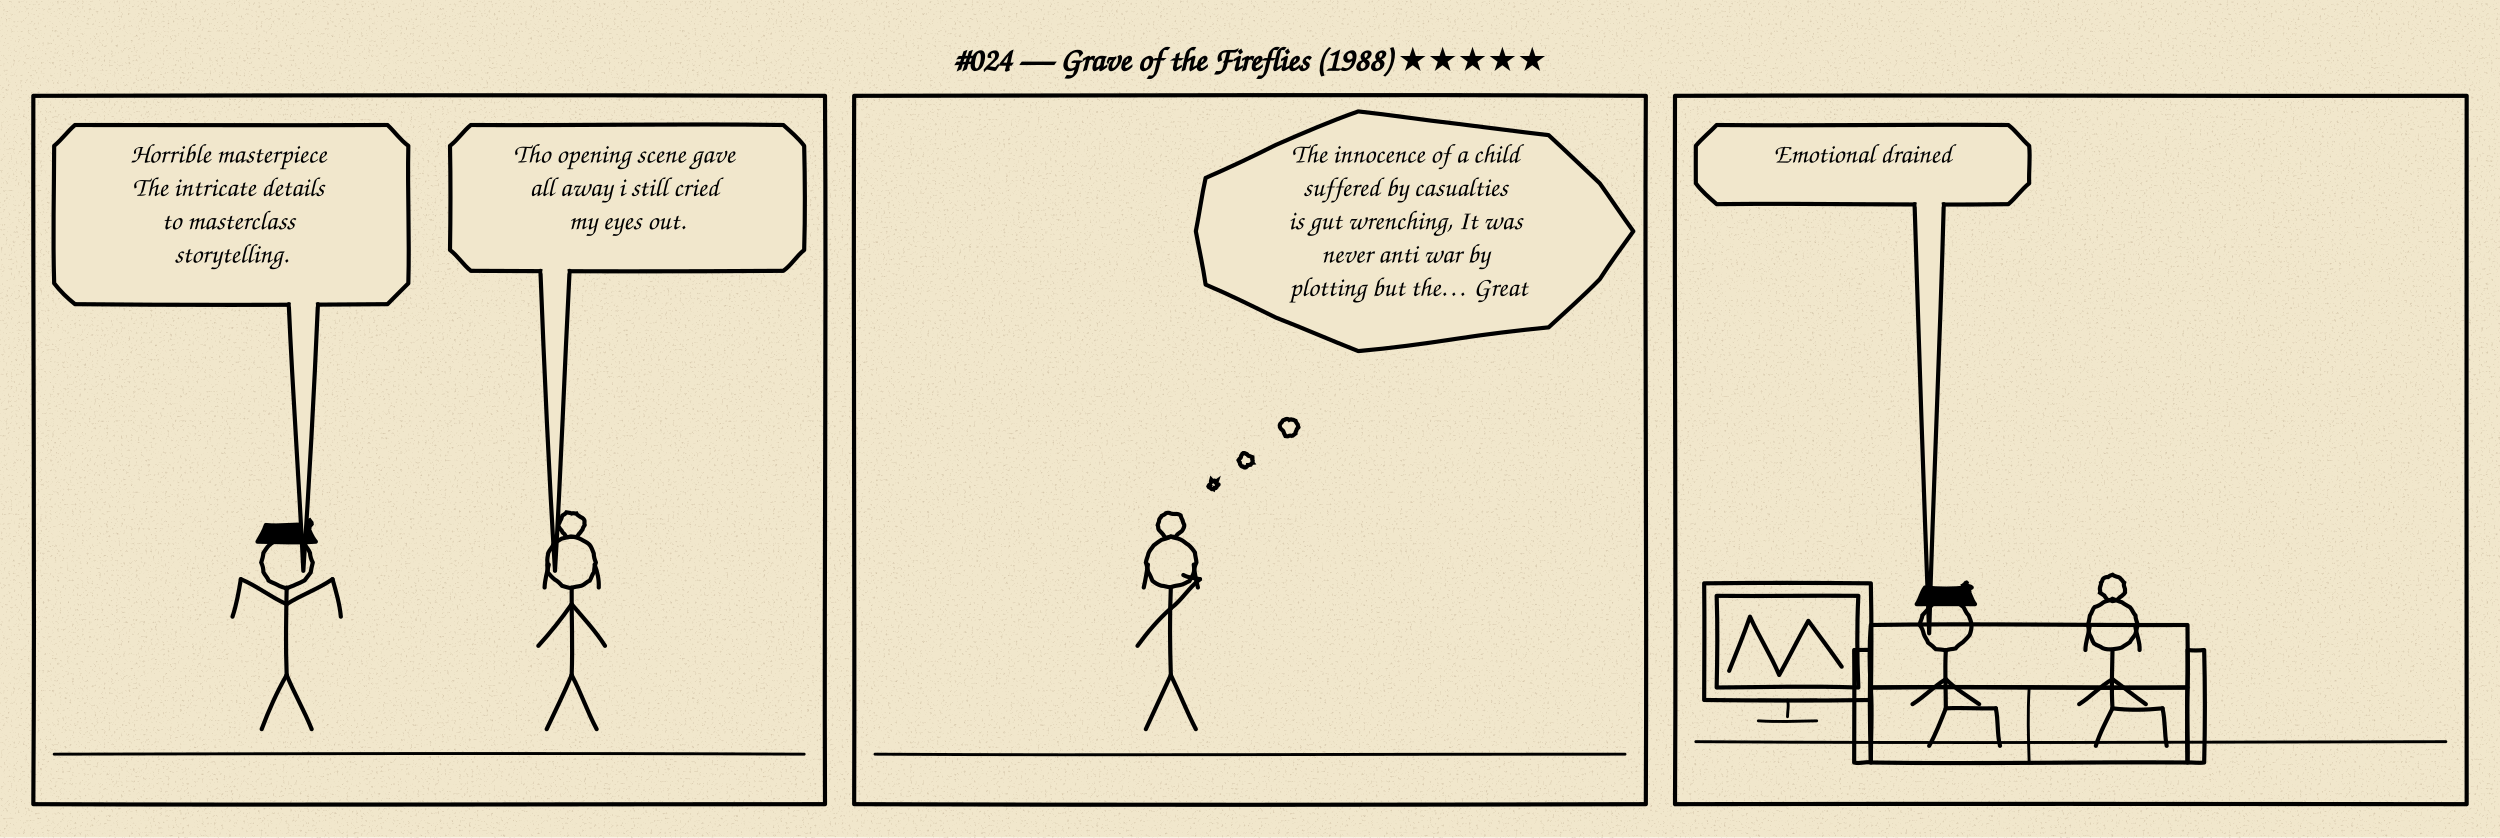
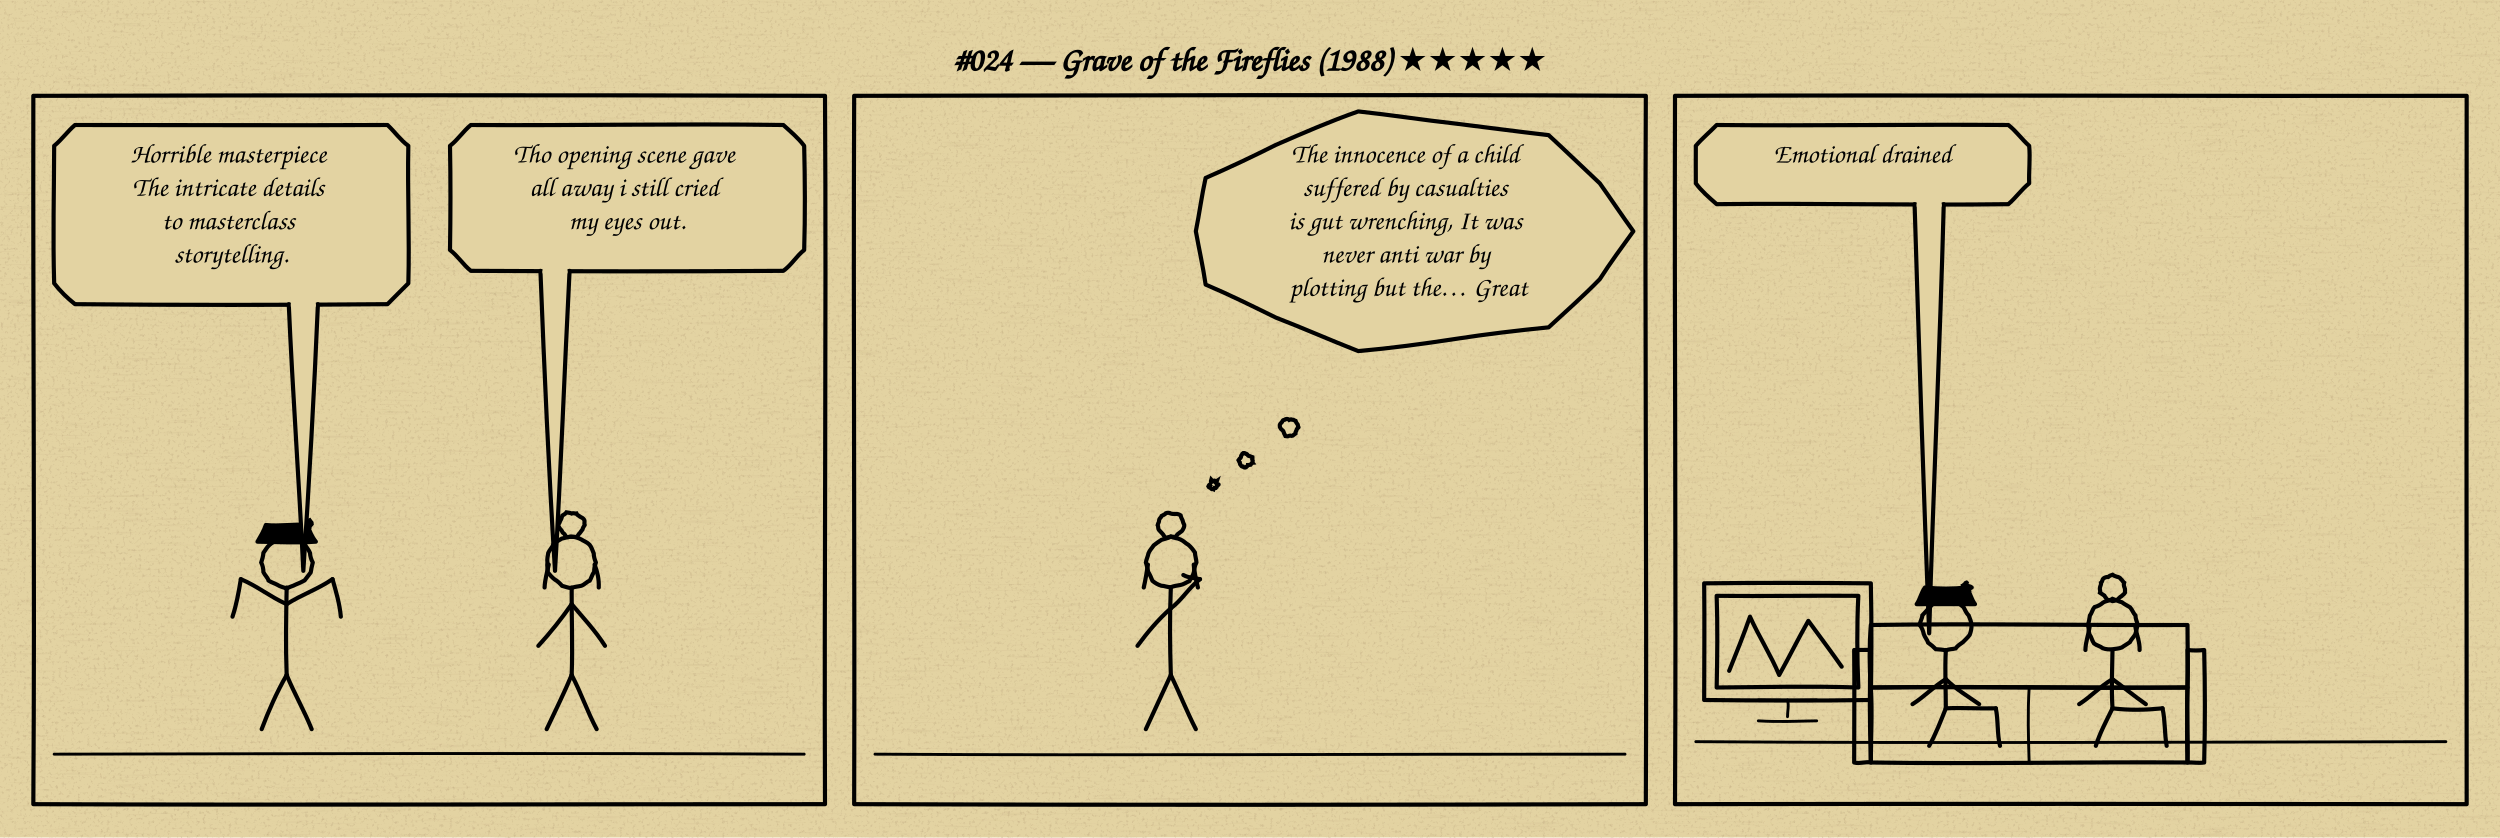
<svg xmlns="http://www.w3.org/2000/svg" viewBox="0 0 1200 402" width="1200" height="402" role="img" aria-label="#024 — Grave of the Fireflies (1988)">
  <defs>
+     <filter id="fibers" x="0%" y="0%" width="100%" height="100%">
+       <feTurbulence type="fractalNoise" baseFrequency="0.04 0.7" numOctaves="2" stitchTiles="stitch" seed="7" />
+       <feColorMatrix values="0 0 0 0 0.38  0 0 0 0 0.26  0 0 0 0 0.13  0 0 0 -0.7 0.28" />
+     </filter>
    <filter id="grain" x="0%" y="0%" width="100%" height="100%">
-       <feTurbulence type="fractalNoise" baseFrequency="0.85" numOctaves="2" stitchTiles="stitch" seed="7" />
-       <feColorMatrix values="0 0 0 0 0.32  0 0 0 0 0.22  0 0 0 0 0.13  0 0 0 -1.4 0.55" />
+       <feTurbulence type="fractalNoise" baseFrequency="0.65" numOctaves="3" stitchTiles="stitch" seed="7" />
+       <feColorMatrix values="0 0 0 0 0.42  0 0 0 0 0.30  0 0 0 0 0.16  0 0 0 -1.1 0.5" />
    </filter>
  </defs>
-   <rect width="100%" height="100%" fill="#f1e7cc" />
-   <rect width="100%" height="100%" filter="url(#grain)" opacity="0.75" />
+   <rect width="100%" height="100%" fill="#e3d3a2" />
+   <rect width="100%" height="100%" filter="url(#fibers)" opacity="0.55" />
+   <rect width="100%" height="100%" filter="url(#grain)" opacity="0.85" />
  <text x="600.0" y="34" text-anchor="middle" font-family="Comic Neue, Comic Sans MS, cursive" font-size="16" font-weight="700" fill="black">#024 — Grave of the Fireflies (1988) ★★★★★</text>
  <g class="panel">
    <path d="M 16.00 46.00 C 142.67 45.74, 269.33 45.55, 396.00 46.00 C 396.69 159.33, 395.56 272.67, 396.00 386.00 C 269.33 385.97, 142.67 386.51, 16.00 386.00 C 16.75 272.67, 15.80 159.33, 16.00 46.00" fill="none" stroke="black" stroke-width="2.0" stroke-linecap="round" stroke-linejoin="round" />
    <path d="M 26.00 362.00 C 146.00 361.75, 266.00 361.42, 386.00 362.00" fill="none" stroke="black" stroke-width="1.4" stroke-linecap="round" />
    <path d="M 150.14 270.00 C 149.71 271.57, 149.39 273.17, 149.13 274.78 C 148.20 276.08, 147.14 277.29, 146.20 278.60 C 144.83 279.35, 143.44 280.02, 141.98 280.57 C 140.59 281.39, 138.92 281.59, 137.60 282.56 C 136.16 281.85, 134.51 281.65, 133.15 280.73 C 131.78 279.97, 130.24 279.55, 128.91 278.69 C 128.43 277.13, 127.10 276.08, 126.44 274.62 C 126.44 273.00, 126.07 271.47, 125.39 270.00 C 125.88 268.49, 126.29 266.96, 126.45 265.38 C 127.39 264.14, 128.05 262.69, 129.25 261.65 C 130.41 260.63, 131.69 259.80, 133.17 259.31 C 134.65 258.95, 136.21 258.93, 137.60 258.22 C 139.19 258.05, 140.71 258.73, 142.29 258.67 C 143.53 259.71, 145.15 260.14, 146.31 261.29 C 147.01 262.72, 148.21 263.86, 148.79 265.37 C 148.89 267.01, 149.34 268.56, 150.14 270.00" fill="none" stroke="black" stroke-width="2.0" stroke-linecap="round" />
    <path d="M 123.60 260.00 C 132.93 260.13, 142.27 260.68, 151.60 260.00 C 149.67 257.63, 148.54 254.87, 147.60 252.00 C 140.93 251.39, 134.27 252.75, 127.60 252.00 C 126.69 254.88, 125.07 257.40, 123.60 260.00" fill="black" stroke="black" stroke-width="2.0" stroke-linecap="round" stroke-linejoin="round" />
    <path d="M 149.04 252.00 C 149.51 252.09, 149.41 252.58, 149.63 252.84 C 149.23 252.55, 148.91 252.69, 148.61 253.01 C 148.63 253.44, 148.37 253.84, 148.54 254.27 C 148.27 254.02, 147.76 254.19, 147.60 253.74 C 147.26 253.67, 146.95 253.71, 146.75 254.04 C 146.49 253.89, 146.25 253.72, 146.22 253.38 C 146.06 252.90, 145.58 253.12, 145.28 252.96 C 145.63 252.69, 146.13 252.56, 146.18 252.00 C 146.13 251.76, 146.13 251.51, 145.95 251.32 C 145.87 251.02, 146.27 250.88, 146.18 250.58 C 146.49 250.39, 146.36 249.94, 146.67 249.75 C 147.08 249.65, 147.20 250.21, 147.60 250.15 C 147.99 250.14, 148.22 249.81, 148.56 249.69 C 148.71 249.98, 149.21 250.08, 149.05 250.55 C 149.39 250.62, 149.61 250.79, 149.62 251.16 C 149.12 251.23, 149.54 251.94, 149.04 252.00" fill="black" stroke="black" stroke-width="2.0" stroke-linecap="round" />
    <path d="M 137.60 282.00 C 137.34 296.00, 137.06 310.00, 137.60 324.00" fill="none" stroke="black" stroke-width="2.0" stroke-linecap="round" />
    <path d="M 137.60 290.00 C 129.92 286.63, 123.35 281.23, 115.60 278.00" fill="none" stroke="black" stroke-width="2.0" stroke-linecap="round" />
    <path d="M 115.60 278.00 C 114.61 284.08, 113.53 290.13, 111.60 296.00" fill="none" stroke="black" stroke-width="2.0" stroke-linecap="round" />
    <path d="M 137.60 290.00 C 144.65 285.48, 152.69 282.78, 159.60 278.00" fill="none" stroke="black" stroke-width="2.0" stroke-linecap="round" />
    <path d="M 159.60 278.00 C 161.28 283.92, 163.05 289.83, 163.60 296.00" fill="none" stroke="black" stroke-width="2.0" stroke-linecap="round" />
    <path d="M 137.60 324.00 C 132.82 332.30, 128.97 341.04, 125.60 350.00" fill="none" stroke="black" stroke-width="2.0" stroke-linecap="round" />
    <path d="M 137.60 324.00 C 141.23 332.84, 146.06 341.12, 149.60 350.00" fill="none" stroke="black" stroke-width="2.0" stroke-linecap="round" />
    <path d="M 286.03 270.00 C 285.52 271.45, 285.13 272.92, 285.21 274.48 C 284.22 275.74, 283.89 277.34, 283.10 278.70 C 281.59 279.27, 280.57 280.65, 279.03 281.17 C 277.49 281.58, 275.85 281.52, 274.40 282.27 C 272.77 282.27, 271.31 281.55, 269.77 281.18 C 268.74 280.00, 267.63 278.92, 266.25 278.15 C 265.00 277.16, 263.94 275.98, 262.93 274.75 C 262.97 273.16, 262.49 271.60, 262.76 270.00 C 262.53 268.42, 262.93 266.89, 263.17 265.35 C 263.84 263.89, 265.08 262.77, 265.65 261.25 C 266.81 260.08, 268.26 259.36, 269.65 258.53 C 271.22 258.13, 272.78 257.73, 274.40 257.59 C 276.02 257.71, 277.55 258.16, 278.99 258.92 C 280.31 259.77, 281.83 260.29, 282.96 261.44 C 283.97 262.67, 284.39 264.19, 284.98 265.62 C 285.01 267.15, 285.43 268.60, 286.03 270.00" fill="none" stroke="black" stroke-width="2.0" stroke-linecap="round" />
    <path d="M 280.67 252.00 C 280.18 252.65, 279.79 253.35, 279.60 254.15 C 279.15 254.73, 278.75 255.33, 278.29 255.89 C 277.61 256.36, 277.48 257.27, 276.77 257.72 C 275.98 257.62, 275.19 257.80, 274.40 257.71 C 273.61 257.36, 272.82 258.07, 272.03 257.71 C 271.26 257.34, 271.21 256.33, 270.47 255.93 C 269.75 255.56, 269.83 254.56, 269.09 254.20 C 268.58 253.52, 268.16 252.79, 267.84 252.00 C 268.40 251.35, 268.69 250.55, 269.01 249.77 C 269.55 249.11, 269.57 248.24, 269.89 247.49 C 270.60 247.03, 271.39 246.68, 271.89 245.95 C 272.73 246.13, 273.61 246.08, 274.40 246.48 C 275.16 246.09, 275.92 246.62, 276.68 246.49 C 277.00 247.29, 277.85 247.47, 278.40 248.00 C 279.16 248.38, 279.95 248.72, 280.40 249.51 C 280.83 250.31, 280.27 251.20, 280.67 252.00" fill="none" stroke="black" stroke-width="2.0" stroke-linecap="round" />
    <path d="M 263.40 271.00 C 262.62 274.65, 261.55 278.24, 261.40 282.00" fill="none" stroke="black" stroke-width="2.0" stroke-linecap="round" />
    <path d="M 285.40 271.00 C 286.80 274.53, 287.57 278.18, 287.40 282.00" fill="none" stroke="black" stroke-width="2.0" stroke-linecap="round" />
    <path d="M 274.40 282.00 C 274.29 296.00, 274.95 310.00, 274.40 324.00" fill="none" stroke="black" stroke-width="2.0" stroke-linecap="round" />
    <path d="M 274.40 290.00 C 269.50 297.01, 264.17 303.69, 258.40 310.00" fill="none" stroke="black" stroke-width="2.0" stroke-linecap="round" />
    <path d="M 274.40 290.00 C 279.91 296.52, 285.79 302.75, 290.40 310.00" fill="none" stroke="black" stroke-width="2.0" stroke-linecap="round" />
    <path d="M 274.40 324.00 C 270.75 332.83, 266.43 341.35, 262.40 350.00" fill="none" stroke="black" stroke-width="2.0" stroke-linecap="round" />
    <path d="M 274.40 324.00 C 278.88 332.44, 281.89 341.57, 286.40 350.00" fill="none" stroke="black" stroke-width="2.0" stroke-linecap="round" />
-     <path d="M 36.00 60.00 C 86.00 59.96, 136.00 60.25, 186.00 60.00 C 189.46 63.21, 192.14 67.19, 196.00 70.00 C 195.54 92.00, 196.62 114.00, 196.00 136.00 C 192.63 139.29, 189.35 142.68, 186.00 146.00 C 136.00 146.46, 86.00 146.48, 36.00 146.00 C 32.26 143.07, 28.91 139.75, 26.00 136.00 C 25.34 114.00, 25.94 92.00, 26.00 70.00 C 29.67 67.00, 32.39 63.06, 36.00 60.00" fill="#f1e7cc" stroke="black" stroke-width="2.0" stroke-linecap="round" stroke-linejoin="round" />
-     <path d="M 138.60 146.00 C 140.49 188.69, 143.57 231.32, 145.60 274.00 C 148.43 231.36, 150.78 188.69, 152.60 146.00" fill="#f1e7cc" stroke="black" stroke-width="2.0" stroke-linecap="round" stroke-linejoin="round" />
-     <line x1="139.6" y1="146" x2="151.6" y2="146" stroke="#f1e7cc" stroke-width="2.4" />
+     <path d="M 36.00 60.00 C 86.00 59.96, 136.00 60.25, 186.00 60.00 C 189.46 63.21, 192.14 67.19, 196.00 70.00 C 195.54 92.00, 196.62 114.00, 196.00 136.00 C 192.63 139.29, 189.35 142.68, 186.00 146.00 C 136.00 146.46, 86.00 146.48, 36.00 146.00 C 32.26 143.07, 28.91 139.75, 26.00 136.00 C 25.34 114.00, 25.94 92.00, 26.00 70.00 C 29.67 67.00, 32.39 63.06, 36.00 60.00" fill="#e3d3a2" stroke="black" stroke-width="2.0" stroke-linecap="round" stroke-linejoin="round" />
+     <path d="M 138.60 146.00 C 140.49 188.69, 143.57 231.32, 145.60 274.00 C 148.43 231.36, 150.78 188.69, 152.60 146.00" fill="#e3d3a2" stroke="black" stroke-width="2.0" stroke-linecap="round" stroke-linejoin="round" />
+     <line x1="139.6" y1="146" x2="151.6" y2="146" stroke="#e3d3a2" stroke-width="2.4" />
    <text x="111.0" y="78.0" text-anchor="middle" font-family="Comic Neue, Comic Sans MS, cursive" font-size="13" fill="black">
      <tspan x="111.0" dy="0">Horrible masterpiece</tspan>
      <tspan x="111.0" dy="16">The intricate details</tspan>
      <tspan x="111.0" dy="16">to masterclass</tspan>
      <tspan x="111.0" dy="16">storytelling.</tspan>
    </text>
-     <path d="M 226.00 60.00 C 276.00 60.33, 326.00 59.29, 376.00 60.00 C 379.49 63.18, 383.14 66.19, 386.00 70.00 C 386.39 86.67, 386.51 103.33, 386.00 120.00 C 382.27 122.94, 379.90 127.23, 376.00 130.00 C 326.00 130.36, 276.00 130.28, 226.00 130.00 C 222.29 127.04, 219.79 122.88, 216.00 120.00 C 216.26 103.33, 216.32 86.67, 216.00 70.00 C 219.77 67.10, 222.32 62.99, 226.00 60.00" fill="#f1e7cc" stroke="black" stroke-width="2.0" stroke-linecap="round" stroke-linejoin="round" />
-     <path d="M 259.40 130.00 C 261.28 178.02, 263.40 226.03, 266.40 274.00 C 269.24 226.02, 270.92 177.99, 273.40 130.00" fill="#f1e7cc" stroke="black" stroke-width="2.0" stroke-linecap="round" stroke-linejoin="round" />
-     <line x1="260.4" y1="130" x2="272.4" y2="130" stroke="#f1e7cc" stroke-width="2.4" />
+     <path d="M 226.00 60.00 C 276.00 60.33, 326.00 59.29, 376.00 60.00 C 379.49 63.18, 383.14 66.19, 386.00 70.00 C 386.39 86.67, 386.51 103.33, 386.00 120.00 C 382.27 122.94, 379.90 127.23, 376.00 130.00 C 326.00 130.36, 276.00 130.28, 226.00 130.00 C 222.29 127.04, 219.79 122.88, 216.00 120.00 C 216.26 103.33, 216.32 86.67, 216.00 70.00 C 219.77 67.10, 222.32 62.99, 226.00 60.00" fill="#e3d3a2" stroke="black" stroke-width="2.0" stroke-linecap="round" stroke-linejoin="round" />
+     <path d="M 259.40 130.00 C 261.28 178.02, 263.40 226.03, 266.40 274.00 C 269.24 226.02, 270.92 177.99, 273.40 130.00" fill="#e3d3a2" stroke="black" stroke-width="2.0" stroke-linecap="round" stroke-linejoin="round" />
+     <line x1="260.4" y1="130" x2="272.4" y2="130" stroke="#e3d3a2" stroke-width="2.4" />
    <text x="301.0" y="78.0" text-anchor="middle" font-family="Comic Neue, Comic Sans MS, cursive" font-size="13" fill="black">
      <tspan x="301.0" dy="0">Tho opening scene gave</tspan>
      <tspan x="301.0" dy="16">all away i still cried</tspan>
      <tspan x="301.0" dy="16">my eyes out.</tspan>
    </text>
  </g>
  <g class="panel">
    <path d="M 410.00 46.00 C 536.67 45.87, 663.33 45.27, 790.00 46.00 C 789.44 159.33, 790.54 272.67, 790.00 386.00 C 663.33 386.34, 536.67 386.47, 410.00 386.00 C 410.34 272.67, 409.54 159.33, 410.00 46.00" fill="none" stroke="black" stroke-width="2.0" stroke-linecap="round" stroke-linejoin="round" />
    <path d="M 420.00 362.00 C 540.00 362.72, 660.00 361.88, 780.00 362.00" fill="none" stroke="black" stroke-width="1.4" stroke-linecap="round" />
    <path d="M 574.29 270.00 C 573.55 271.44, 573.17 272.98, 573.07 274.58 C 572.69 276.20, 571.74 277.52, 570.91 278.91 C 569.43 279.54, 568.12 280.55, 566.48 280.83 C 564.96 281.05, 563.45 281.30, 562.00 281.84 C 560.41 281.95, 558.96 281.15, 557.39 281.14 C 555.83 280.65, 554.44 279.86, 553.19 278.81 C 552.59 277.33, 551.97 275.86, 551.13 274.50 C 550.76 273.00, 550.55 271.46, 550.01 270.00 C 550.24 268.47, 551.00 267.08, 551.28 265.56 C 551.83 264.11, 552.98 263.06, 553.78 261.78 C 554.97 260.83, 556.22 259.96, 557.50 259.13 C 559.01 258.66, 560.59 258.36, 562.00 257.59 C 563.46 258.25, 565.13 258.23, 566.58 258.94 C 568.05 259.54, 569.08 260.80, 570.46 261.54 C 571.69 262.60, 572.68 263.85, 573.56 265.21 C 573.64 266.83, 574.21 268.38, 574.29 270.00" fill="none" stroke="black" stroke-width="2.0" stroke-linecap="round" />
    <path d="M 568.45 252.00 C 568.51 252.89, 568.09 253.62, 567.69 254.36 C 567.33 255.13, 566.50 255.39, 565.93 255.93 C 565.20 256.37, 564.69 256.99, 564.40 257.79 C 563.59 257.78, 562.81 257.54, 562.00 257.52 C 561.17 257.72, 560.37 258.09, 559.49 258.07 C 558.72 257.60, 558.55 256.66, 557.90 256.10 C 557.39 255.50, 556.85 254.92, 556.29 254.37 C 555.74 253.67, 556.10 252.73, 555.67 252.00 C 555.85 251.21, 556.43 250.54, 556.38 249.67 C 556.46 248.79, 557.38 248.40, 557.61 247.61 C 558.30 247.20, 559.14 247.02, 559.65 246.32 C 560.46 246.05, 561.25 246.04, 562.00 246.50 C 562.71 246.73, 563.45 246.72, 564.19 246.71 C 565.10 246.58, 565.90 246.88, 566.66 247.34 C 566.84 248.17, 567.18 248.94, 567.60 249.68 C 567.75 250.50, 568.08 251.26, 568.45 252.00" fill="none" stroke="black" stroke-width="2.0" stroke-linecap="round" />
    <path d="M 551.00 271.00 C 550.43 274.68, 549.84 278.36, 549.00 282.00" fill="none" stroke="black" stroke-width="2.0" stroke-linecap="round" />
    <path d="M 573.00 271.00 C 573.31 274.73, 574.09 278.38, 575.00 282.00" fill="none" stroke="black" stroke-width="2.0" stroke-linecap="round" />
    <path d="M 562.00 282.00 C 561.40 296.00, 561.57 310.00, 562.00 324.00" fill="none" stroke="black" stroke-width="2.0" stroke-linecap="round" />
    <path d="M 562.00 292.00 C 567.35 288.01, 570.68 282.01, 576.00 278.00" fill="none" stroke="black" stroke-width="2.0" stroke-linecap="round" />
    <path d="M 576.00 278.00 C 573.31 277.44, 570.48 277.41, 568.00 276.00" fill="none" stroke="black" stroke-width="2.0" stroke-linecap="round" />
    <path d="M 562.00 292.00 C 555.95 297.36, 550.77 303.50, 546.00 310.00" fill="none" stroke="black" stroke-width="2.0" stroke-linecap="round" />
    <path d="M 562.00 324.00 C 557.96 332.65, 554.00 341.33, 550.00 350.00" fill="none" stroke="black" stroke-width="2.0" stroke-linecap="round" />
    <path d="M 562.00 324.00 C 566.15 332.60, 569.63 341.50, 574.00 350.00" fill="none" stroke="black" stroke-width="2.0" stroke-linecap="round" />
-     <path d="M 784.00 111.00 C 778.54 118.60, 772.94 126.10, 767.90 134.00 C 760.07 142.09, 751.59 149.49, 743.34 157.13 C 728.41 158.62, 713.52 160.37, 698.70 162.67 C 683.17 165.04, 667.62 167.16, 651.97 168.52 C 638.70 163.34, 625.69 157.56, 612.40 152.44 C 601.25 146.98, 590.14 141.43, 578.70 136.60 C 577.46 128.01, 575.55 119.54, 574.00 111.00 C 575.72 102.50, 576.81 93.87, 578.70 85.40 C 590.08 80.44, 601.31 75.14, 612.40 69.56 C 625.45 63.86, 638.51 58.19, 651.97 53.48 C 667.58 55.16, 683.09 57.60, 698.70 59.33 C 713.58 61.15, 728.44 63.16, 743.34 64.87 C 751.62 72.48, 759.70 80.31, 767.90 88.00 C 773.33 95.62, 778.50 103.43, 784.00 111.00" fill="#f1e7cc" stroke="black" stroke-width="2.0" stroke-linecap="round" stroke-linejoin="round" />
-     <path d="M 623.30 205.12 C 622.84 205.52, 622.36 205.90, 622.29 206.57 C 622.04 207.07, 621.75 207.55, 621.83 208.15 C 621.42 208.55, 620.84 208.70, 620.47 209.15 C 619.91 209.42, 619.35 208.91, 618.80 209.16 C 618.25 209.60, 617.65 209.40, 617.06 209.32 C 616.82 208.75, 616.39 208.28, 616.25 207.67 C 616.11 207.21, 615.96 206.75, 615.52 206.48 C 615.00 206.14, 614.64 205.68, 614.39 205.12 C 614.39 204.53, 614.11 203.91, 614.57 203.37 C 615.01 202.97, 615.45 202.57, 615.66 201.98 C 615.98 201.37, 616.81 201.72, 617.16 201.17 C 617.78 201.00, 618.35 201.05, 618.80 201.57 C 619.29 201.36, 619.78 201.11, 620.31 201.47 C 620.94 201.36, 621.34 201.90, 621.88 202.04 C 622.07 202.57, 622.31 203.08, 622.68 203.51 C 623.25 203.91, 622.77 204.71, 623.30 205.12" fill="#f1e7cc" stroke="black" stroke-width="2.0" stroke-linecap="round" />
-     <path d="M 601.17 220.80 C 601.60 221.22, 600.96 221.72, 601.27 222.15 C 600.71 222.22, 600.55 222.71, 600.29 223.09 C 599.87 223.20, 599.43 223.20, 599.00 223.22 C 598.95 223.84, 598.19 223.85, 598.00 224.36 C 597.47 224.56, 597.04 224.39, 596.69 223.97 C 596.10 224.05, 595.81 223.68, 595.57 223.23 C 595.12 222.93, 595.18 222.44, 595.11 222.00 C 594.71 221.70, 594.74 221.18, 594.50 220.80 C 594.75 220.38, 595.13 220.08, 595.49 219.76 C 595.77 219.43, 595.61 218.97, 595.81 218.61 C 596.29 218.38, 596.14 217.70, 596.63 217.48 C 597.11 217.50, 597.63 217.36, 598.00 217.82 C 598.54 217.74, 598.66 218.23, 598.95 218.51 C 599.13 218.92, 599.55 218.82, 599.87 218.93 C 600.30 219.20, 600.79 219.28, 601.25 219.45 C 601.36 219.91, 600.81 220.33, 601.17 220.80" fill="#f1e7cc" stroke="black" stroke-width="2.0" stroke-linecap="round" />
-     <path d="M 584.93 232.56 C 584.83 232.94, 584.27 232.89, 584.20 233.31 C 583.79 233.28, 584.03 233.81, 583.72 233.88 C 583.73 234.32, 583.46 234.36, 583.12 234.29 C 583.06 234.75, 582.48 234.27, 582.40 234.69 C 582.09 234.51, 581.82 235.04, 581.50 234.73 C 581.41 234.42, 580.90 234.40, 580.98 233.98 C 580.57 234.04, 580.22 233.98, 580.03 233.54 C 580.22 233.19, 580.27 232.74, 580.71 232.56 C 580.62 232.32, 580.81 232.02, 580.57 231.80 C 580.92 231.97, 581.17 231.78, 581.40 231.56 C 581.04 231.12, 581.35 230.71, 581.46 230.29 C 581.73 230.59, 581.92 231.00, 582.40 231.04 C 582.57 230.73, 582.80 230.57, 583.16 230.72 C 583.32 231.18, 583.60 231.24, 583.99 230.97 C 583.87 231.30, 584.00 231.66, 583.81 231.97 C 584.14 232.26, 584.46 232.55, 584.93 232.56" fill="#f1e7cc" stroke="black" stroke-width="2.0" stroke-linecap="round" />
+     <path d="M 784.00 111.00 C 778.54 118.60, 772.94 126.10, 767.90 134.00 C 760.07 142.09, 751.59 149.49, 743.34 157.13 C 728.41 158.62, 713.52 160.37, 698.70 162.67 C 683.17 165.04, 667.62 167.16, 651.97 168.52 C 638.70 163.34, 625.69 157.56, 612.40 152.44 C 601.25 146.98, 590.14 141.43, 578.70 136.60 C 577.46 128.01, 575.55 119.54, 574.00 111.00 C 575.72 102.50, 576.81 93.87, 578.70 85.40 C 590.08 80.44, 601.31 75.14, 612.40 69.56 C 625.45 63.86, 638.51 58.19, 651.97 53.48 C 667.58 55.16, 683.09 57.60, 698.70 59.33 C 713.58 61.15, 728.44 63.16, 743.34 64.87 C 751.62 72.48, 759.70 80.31, 767.90 88.00 C 773.33 95.62, 778.50 103.43, 784.00 111.00" fill="#e3d3a2" stroke="black" stroke-width="2.0" stroke-linecap="round" stroke-linejoin="round" />
+     <path d="M 623.30 205.12 C 622.84 205.52, 622.36 205.90, 622.29 206.57 C 622.04 207.07, 621.75 207.55, 621.83 208.15 C 621.42 208.55, 620.84 208.70, 620.47 209.15 C 619.91 209.42, 619.35 208.91, 618.80 209.16 C 618.25 209.60, 617.65 209.40, 617.06 209.32 C 616.82 208.75, 616.39 208.28, 616.25 207.67 C 616.11 207.21, 615.96 206.75, 615.52 206.48 C 615.00 206.14, 614.64 205.68, 614.39 205.12 C 614.39 204.53, 614.11 203.91, 614.57 203.37 C 615.01 202.97, 615.45 202.57, 615.66 201.98 C 615.98 201.37, 616.81 201.72, 617.16 201.17 C 617.78 201.00, 618.35 201.05, 618.80 201.57 C 619.29 201.36, 619.78 201.11, 620.31 201.47 C 620.94 201.36, 621.34 201.90, 621.88 202.04 C 622.07 202.57, 622.31 203.08, 622.68 203.51 C 623.25 203.91, 622.77 204.71, 623.30 205.12" fill="#e3d3a2" stroke="black" stroke-width="2.0" stroke-linecap="round" />
+     <path d="M 601.17 220.80 C 601.60 221.22, 600.96 221.72, 601.27 222.15 C 600.71 222.22, 600.55 222.71, 600.29 223.09 C 599.87 223.20, 599.43 223.20, 599.00 223.22 C 598.95 223.84, 598.19 223.85, 598.00 224.36 C 597.47 224.56, 597.04 224.39, 596.69 223.97 C 596.10 224.05, 595.81 223.68, 595.57 223.23 C 595.12 222.93, 595.18 222.44, 595.11 222.00 C 594.71 221.70, 594.74 221.18, 594.50 220.80 C 594.75 220.38, 595.13 220.08, 595.49 219.76 C 595.77 219.43, 595.61 218.97, 595.81 218.61 C 596.29 218.38, 596.14 217.70, 596.63 217.48 C 597.11 217.50, 597.63 217.36, 598.00 217.82 C 598.54 217.74, 598.66 218.23, 598.95 218.51 C 599.13 218.92, 599.55 218.82, 599.87 218.93 C 600.30 219.20, 600.79 219.28, 601.25 219.45 C 601.36 219.91, 600.81 220.33, 601.17 220.80" fill="#e3d3a2" stroke="black" stroke-width="2.0" stroke-linecap="round" />
+     <path d="M 584.93 232.56 C 584.83 232.94, 584.27 232.89, 584.20 233.31 C 583.79 233.28, 584.03 233.81, 583.72 233.88 C 583.73 234.32, 583.46 234.36, 583.12 234.29 C 583.06 234.75, 582.48 234.27, 582.40 234.69 C 582.09 234.51, 581.82 235.04, 581.50 234.73 C 581.41 234.42, 580.90 234.40, 580.98 233.98 C 580.57 234.04, 580.22 233.98, 580.03 233.54 C 580.22 233.19, 580.27 232.74, 580.71 232.56 C 580.62 232.32, 580.81 232.02, 580.57 231.80 C 580.92 231.97, 581.17 231.78, 581.40 231.56 C 581.04 231.12, 581.35 230.71, 581.46 230.29 C 581.73 230.59, 581.92 231.00, 582.40 231.04 C 582.57 230.73, 582.80 230.57, 583.16 230.72 C 583.32 231.18, 583.60 231.24, 583.99 230.97 C 583.87 231.30, 584.00 231.66, 583.81 231.97 C 584.14 232.26, 584.46 232.55, 584.93 232.56" fill="#e3d3a2" stroke="black" stroke-width="2.0" stroke-linecap="round" />
    <text x="676.0" y="78.0" text-anchor="middle" font-family="Comic Neue, Comic Sans MS, cursive" font-size="13" fill="black">
      <tspan x="676.0" dy="0">The innocence of a child</tspan>
      <tspan x="676.0" dy="16">suffered by casualties</tspan>
      <tspan x="676.0" dy="16">is gut wrenching, It was</tspan>
      <tspan x="676.0" dy="16">never anti war by</tspan>
      <tspan x="676.0" dy="16">plotting but the… Great</tspan>
    </text>
  </g>
  <g class="panel">
    <path d="M 804.00 46.00 C 930.67 45.54, 1057.33 46.23, 1184.00 46.00 C 1183.87 159.33, 1183.95 272.67, 1184.00 386.00 C 1057.33 385.90, 930.67 385.74, 804.00 386.00 C 804.63 272.67, 803.65 159.33, 804.00 46.00" fill="none" stroke="black" stroke-width="2.0" stroke-linecap="round" stroke-linejoin="round" />
    <path d="M 814.00 356.00 C 934.00 356.85, 1054.00 356.16, 1174.00 356.00" fill="none" stroke="black" stroke-width="1.4" stroke-linecap="round" />
    <path d="M 818.00 280.00 C 844.67 279.69, 871.33 279.74, 898.00 280.00 C 898.43 298.67, 898.28 317.33, 898.00 336.00 C 871.33 336.42, 844.67 336.28, 818.00 336.00 C 818.04 317.33, 818.21 298.67, 818.00 280.00" fill="none" stroke="black" stroke-width="2.0" stroke-linecap="round" stroke-linejoin="round" />
    <path d="M 824.00 286.00 C 846.67 286.25, 869.33 285.80, 892.00 286.00 C 891.26 300.67, 891.41 315.33, 892.00 330.00 C 869.33 329.24, 846.67 329.82, 824.00 330.00 C 824.31 315.33, 824.50 300.67, 824.00 286.00" fill="none" stroke="black" stroke-width="2.0" stroke-linecap="round" stroke-linejoin="round" />
    <path d="M 844.00 336.00 C 853.33 336.07, 862.67 336.20, 872.00 336.00" fill="none" stroke="black" stroke-width="1.4" stroke-linecap="round" />
    <path d="M 858.00 336.00 C 858.77 338.67, 858.00 341.33, 858.00 344.00" fill="none" stroke="black" stroke-width="1.4" stroke-linecap="round" />
    <path d="M 844.00 346.00 C 853.33 346.61, 862.67 346.19, 872.00 346.00" fill="none" stroke="black" stroke-width="1.4" stroke-linecap="round" />
    <path d="M 830.00 322.00 C 833.45 313.38, 836.96 304.78, 840.00 296.00 C 844.24 305.55, 850.00 314.33, 854.00 324.00 C 858.82 315.41, 863.13 306.56, 868.00 298.00 C 873.33 305.34, 878.82 312.56, 884.00 320.00" fill="none" stroke="black" stroke-width="2.0" stroke-linecap="round" stroke-linejoin="round" />
    <path d="M 898.00 300.00 C 948.67 299.22, 999.33 300.20, 1050.00 300.00 C 1049.98 310.00, 1050.38 320.00, 1050.00 330.00 C 999.33 330.20, 948.67 329.37, 898.00 330.00 C 897.27 320.00, 897.23 310.00, 898.00 300.00" fill="none" stroke="black" stroke-width="2.0" stroke-linecap="round" stroke-linejoin="round" />
    <path d="M 898.00 330.00 C 948.67 329.46, 999.33 330.59, 1050.00 330.00 C 1049.45 342.00, 1050.42 354.00, 1050.00 366.00 C 999.33 365.65, 948.67 366.79, 898.00 366.00 C 897.98 354.00, 898.77 342.00, 898.00 330.00" fill="none" stroke="black" stroke-width="2.0" stroke-linecap="round" stroke-linejoin="round" />
    <path d="M 890.00 312.00 C 892.67 312.06, 895.33 311.86, 898.00 312.00 C 897.27 330.00, 897.48 348.00, 898.00 366.00 C 895.33 365.47, 892.67 366.75, 890.00 366.00 C 889.97 348.00, 890.21 330.00, 890.00 312.00" fill="none" stroke="black" stroke-width="2.0" stroke-linecap="round" stroke-linejoin="round" />
    <path d="M 1050.00 312.00 C 1052.67 312.31, 1055.33 312.29, 1058.00 312.00 C 1058.45 330.00, 1058.47 348.00, 1058.00 366.00 C 1055.33 366.39, 1052.67 365.88, 1050.00 366.00 C 1049.48 348.00, 1050.23 330.00, 1050.00 312.00" fill="none" stroke="black" stroke-width="2.0" stroke-linecap="round" stroke-linejoin="round" />
    <path d="M 974.00 330.00 C 973.25 342.00, 973.60 354.00, 974.00 366.00" fill="none" stroke="black" stroke-width="1.4" stroke-linecap="round" />
    <path d="M 946.31 300.00 C 946.39 301.65, 946.03 303.21, 945.45 304.74 C 944.50 306.02, 943.33 307.09, 942.22 308.22 C 940.94 309.12, 939.61 309.96, 938.67 311.26 C 937.12 311.65, 935.47 311.51, 934.00 312.22 C 932.43 311.74, 930.80 311.76, 929.19 311.61 C 928.06 310.46, 926.83 309.42, 925.51 308.49 C 925.03 307.01, 923.89 305.87, 923.42 304.38 C 923.10 302.78, 922.50 301.30, 921.49 300.00 C 921.57 298.36, 922.65 296.98, 922.73 295.33 C 923.73 294.13, 924.98 293.16, 925.80 291.80 C 927.17 290.89, 927.91 289.36, 929.18 288.36 C 930.78 288.03, 932.46 288.19, 934.00 287.52 C 935.63 287.64, 937.15 288.30, 938.77 288.49 C 940.04 289.46, 941.31 290.43, 942.53 291.47 C 943.25 292.86, 943.85 294.32, 944.98 295.45 C 945.60 296.92, 946.18 298.39, 946.31 300.00" fill="none" stroke="black" stroke-width="2.0" stroke-linecap="round" />
    <path d="M 920.00 290.00 C 929.33 289.98, 938.67 289.92, 948.00 290.00 C 946.16 287.59, 945.66 284.50, 944.00 282.00 C 937.33 282.71, 930.67 282.72, 924.00 282.00 C 922.18 284.42, 921.72 287.53, 920.00 290.00" fill="black" stroke="black" stroke-width="2.0" stroke-linecap="round" stroke-linejoin="round" />
    <path d="M 946.42 282.00 C 946.08 282.20, 945.71 282.34, 945.40 282.58 C 945.65 282.87, 945.11 283.00, 945.27 283.27 C 945.02 283.39, 944.95 283.67, 944.76 283.83 C 944.76 284.35, 944.11 284.07, 944.00 284.46 C 943.78 284.19, 943.31 284.46, 943.14 284.07 C 942.75 284.15, 942.70 283.65, 942.37 283.63 C 942.34 283.20, 942.07 283.01, 941.68 282.96 C 941.81 282.61, 942.24 282.42, 942.26 282.00 C 942.28 281.71, 942.04 281.48, 942.05 281.19 C 942.33 281.13, 942.42 280.72, 942.77 280.77 C 942.69 280.37, 943.35 280.62, 943.26 280.21 C 943.31 279.77, 943.69 279.74, 944.00 279.63 C 944.35 279.88, 944.07 280.48, 944.56 280.65 C 944.83 280.36, 945.16 280.94, 945.42 280.58 C 945.15 280.85, 945.43 281.14, 945.39 281.43 C 945.79 281.51, 946.12 281.73, 946.42 282.00" fill="black" stroke="black" stroke-width="2.0" stroke-linecap="round" />
    <path d="M 934.00 312.00 C 933.49 321.33, 933.99 330.67, 934.00 340.00" fill="none" stroke="black" stroke-width="2.0" stroke-linecap="round" />
    <path d="M 934.00 326.00 C 928.26 329.45, 923.66 334.44, 918.00 338.00" fill="none" stroke="black" stroke-width="2.0" stroke-linecap="round" />
    <path d="M 934.00 326.00 C 938.76 330.77, 944.52 334.19, 950.00 338.00" fill="none" stroke="black" stroke-width="2.0" stroke-linecap="round" />
    <path d="M 934.00 340.00 C 942.00 339.61, 950.00 340.22, 958.00 340.00" fill="none" stroke="black" stroke-width="2.0" stroke-linecap="round" />
    <path d="M 958.00 340.00 C 959.22 345.94, 958.55 352.09, 960.00 358.00" fill="none" stroke="black" stroke-width="2.0" stroke-linecap="round" />
    <path d="M 934.00 340.00 C 931.54 346.09, 929.24 352.25, 926.00 358.00" fill="none" stroke="black" stroke-width="2.0" stroke-linecap="round" />
    <path d="M 1026.11 300.00 C 1025.57 301.47, 1025.42 303.04, 1024.92 304.52 C 1024.14 305.85, 1022.98 306.90, 1022.29 308.29 C 1021.06 309.20, 1019.68 309.87, 1018.47 310.79 C 1017.04 311.39, 1015.49 311.37, 1014.00 311.64 C 1012.43 311.79, 1010.88 311.72, 1009.38 311.16 C 1008.10 310.13, 1006.42 309.87, 1005.13 308.87 C 1004.17 307.56, 1003.96 305.87, 1002.98 304.56 C 1002.43 303.09, 1002.74 301.47, 1002.16 300.00 C 1002.77 298.56, 1002.81 297.00, 1003.14 295.50 C 1004.10 294.25, 1004.31 292.58, 1005.40 291.40 C 1006.94 290.98, 1008.32 290.26, 1009.53 289.21 C 1010.92 288.35, 1012.65 288.36, 1014.00 287.42 C 1015.53 287.92, 1016.95 288.70, 1018.52 289.09 C 1019.73 290.07, 1021.17 290.69, 1022.46 291.54 C 1023.48 292.73, 1023.96 294.27, 1025.01 295.44 C 1025.03 297.04, 1025.77 298.47, 1026.11 300.00" fill="none" stroke="black" stroke-width="2.0" stroke-linecap="round" />
    <path d="M 1019.76 282.00 C 1020.21 282.79, 1019.91 283.66, 1020.01 284.49 C 1019.59 285.25, 1018.79 285.62, 1018.22 286.22 C 1017.48 286.59, 1017.04 287.30, 1016.40 287.79 C 1015.59 288.03, 1014.87 288.51, 1014.00 288.56 C 1013.21 288.17, 1012.40 287.89, 1011.49 288.06 C 1011.18 287.24, 1010.48 286.68, 1010.09 285.91 C 1009.35 285.50, 1008.75 284.90, 1008.02 284.48 C 1008.28 283.65, 1007.74 282.83, 1007.98 282.00 C 1008.12 281.23, 1008.65 280.55, 1008.49 279.72 C 1009.18 279.20, 1009.01 278.20, 1009.66 277.66 C 1010.34 277.17, 1011.07 276.89, 1011.92 276.97 C 1012.52 276.42, 1013.22 276.08, 1014.00 275.86 C 1014.64 276.35, 1015.38 276.62, 1016.13 276.85 C 1016.92 276.96, 1017.59 277.27, 1018.04 277.96 C 1018.66 278.44, 1018.96 279.21, 1019.58 279.69 C 1019.34 280.48, 1019.43 281.25, 1019.76 282.00" fill="none" stroke="black" stroke-width="2.0" stroke-linecap="round" />
    <path d="M 1003.00 301.00 C 1002.48 304.69, 1001.04 308.22, 1001.00 312.00" fill="none" stroke="black" stroke-width="2.0" stroke-linecap="round" />
    <path d="M 1025.00 301.00 C 1025.53 304.69, 1027.19 308.18, 1027.00 312.00" fill="none" stroke="black" stroke-width="2.0" stroke-linecap="round" />
    <path d="M 1014.00 312.00 C 1013.84 321.33, 1013.41 330.67, 1014.00 340.00" fill="none" stroke="black" stroke-width="2.0" stroke-linecap="round" />
    <path d="M 1014.00 326.00 C 1008.18 329.35, 1003.64 334.40, 998.00 338.00" fill="none" stroke="black" stroke-width="2.0" stroke-linecap="round" />
    <path d="M 1014.00 326.00 C 1019.39 329.92, 1024.53 334.19, 1030.00 338.00" fill="none" stroke="black" stroke-width="2.0" stroke-linecap="round" />
    <path d="M 1014.00 340.00 C 1022.00 340.99, 1030.00 340.81, 1038.00 340.00" fill="none" stroke="black" stroke-width="2.0" stroke-linecap="round" />
    <path d="M 1038.00 340.00 C 1039.36 345.92, 1038.90 352.05, 1040.00 358.00" fill="none" stroke="black" stroke-width="2.0" stroke-linecap="round" />
    <path d="M 1014.00 340.00 C 1011.12 345.91, 1007.97 351.69, 1006.00 358.00" fill="none" stroke="black" stroke-width="2.0" stroke-linecap="round" />
-     <path d="M 824.00 60.00 C 870.67 60.45, 917.33 59.64, 964.00 60.00 C 967.76 62.90, 970.46 66.88, 974.00 70.00 C 974.57 76.00, 973.79 82.00, 974.00 88.00 C 970.30 90.97, 967.61 94.94, 964.00 98.00 C 917.33 98.65, 870.67 97.44, 824.00 98.00 C 820.45 94.89, 816.83 91.84, 814.00 88.00 C 813.92 82.00, 814.01 76.00, 814.00 70.00 C 817.04 66.37, 820.73 63.40, 824.00 60.00" fill="#f1e7cc" stroke="black" stroke-width="2.0" stroke-linecap="round" stroke-linejoin="round" />
-     <path d="M 919.00 98.00 C 921.12 166.67, 923.32 235.34, 926.00 304.00 C 927.92 235.32, 931.19 166.68, 933.00 98.00" fill="#f1e7cc" stroke="black" stroke-width="2.0" stroke-linecap="round" stroke-linejoin="round" />
-     <line x1="920.0" y1="98" x2="932.0" y2="98" stroke="#f1e7cc" stroke-width="2.4" />
+     <path d="M 824.00 60.00 C 870.67 60.45, 917.33 59.64, 964.00 60.00 C 967.76 62.90, 970.46 66.88, 974.00 70.00 C 974.57 76.00, 973.79 82.00, 974.00 88.00 C 970.30 90.97, 967.61 94.94, 964.00 98.00 C 917.33 98.65, 870.67 97.44, 824.00 98.00 C 820.45 94.89, 816.83 91.84, 814.00 88.00 C 813.92 82.00, 814.01 76.00, 814.00 70.00 C 817.04 66.37, 820.73 63.40, 824.00 60.00" fill="#e3d3a2" stroke="black" stroke-width="2.0" stroke-linecap="round" stroke-linejoin="round" />
+     <path d="M 919.00 98.00 C 921.12 166.67, 923.32 235.34, 926.00 304.00 C 927.92 235.32, 931.19 166.68, 933.00 98.00" fill="#e3d3a2" stroke="black" stroke-width="2.0" stroke-linecap="round" stroke-linejoin="round" />
+     <line x1="920.0" y1="98" x2="932.0" y2="98" stroke="#e3d3a2" stroke-width="2.4" />
    <text x="894.0" y="78.0" text-anchor="middle" font-family="Comic Neue, Comic Sans MS, cursive" font-size="13" fill="black">
      <tspan x="894.0" dy="0">Emotional drained</tspan>
    </text>
  </g>
</svg>
